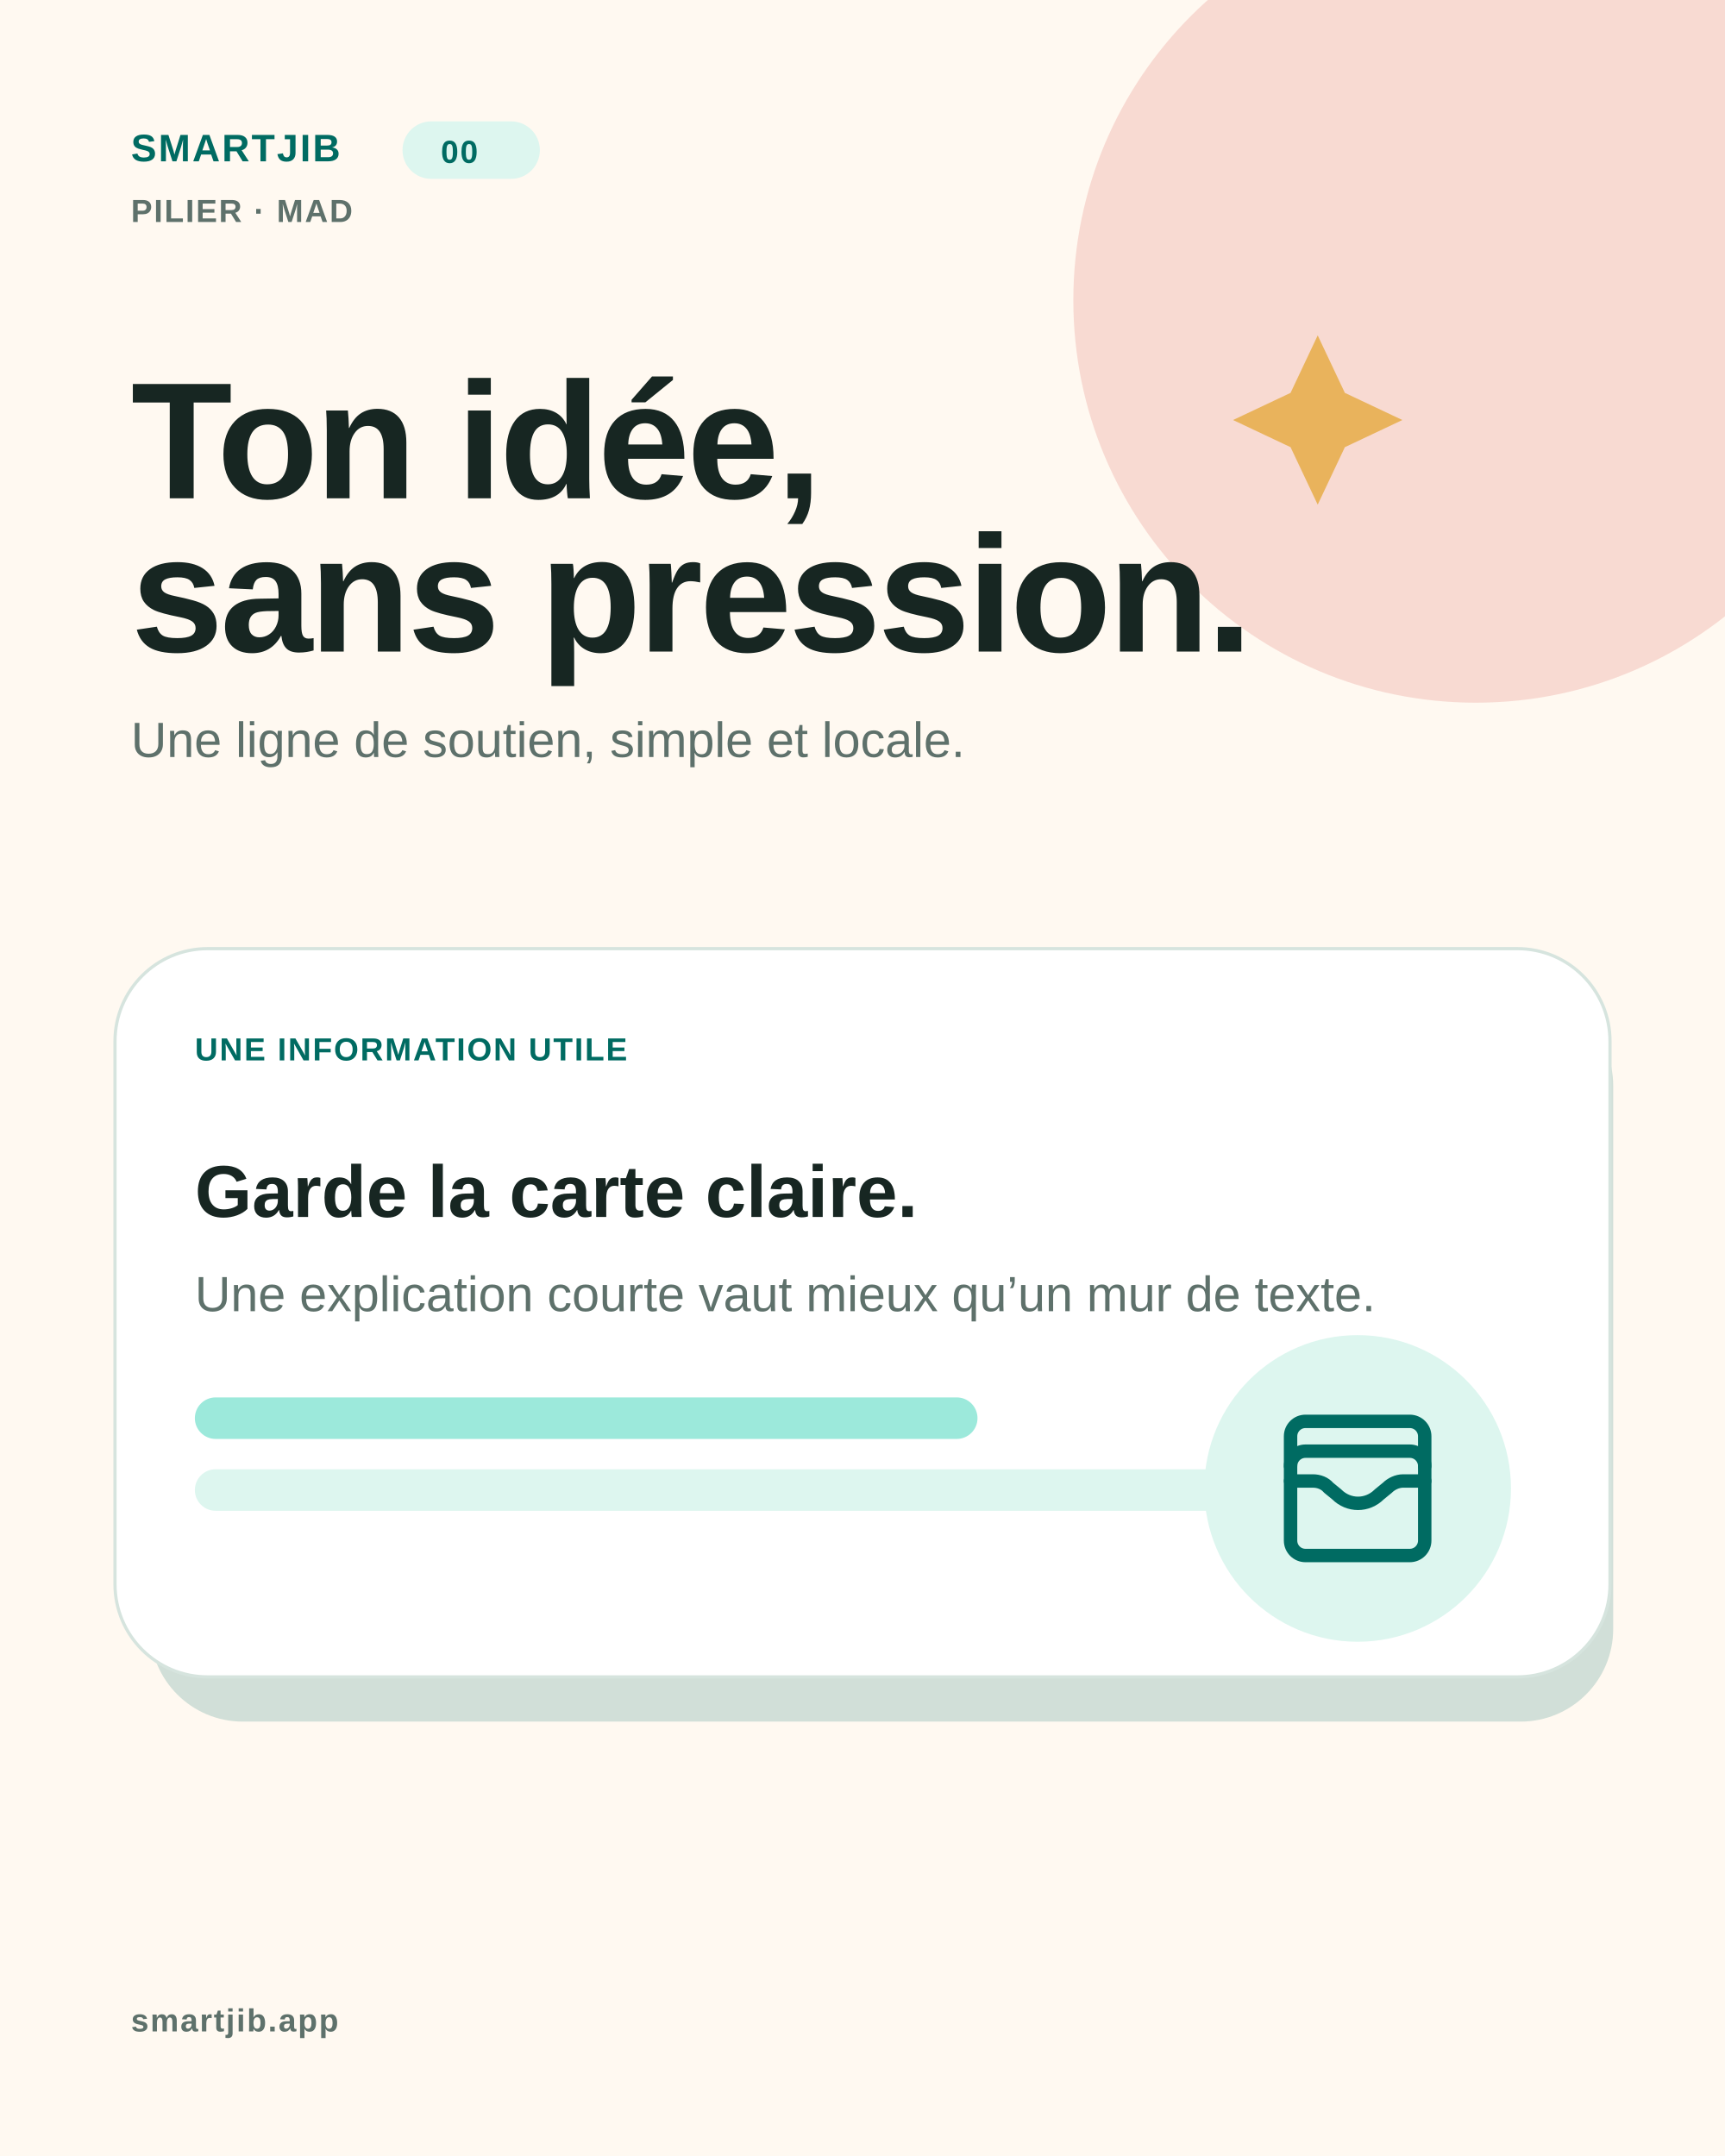
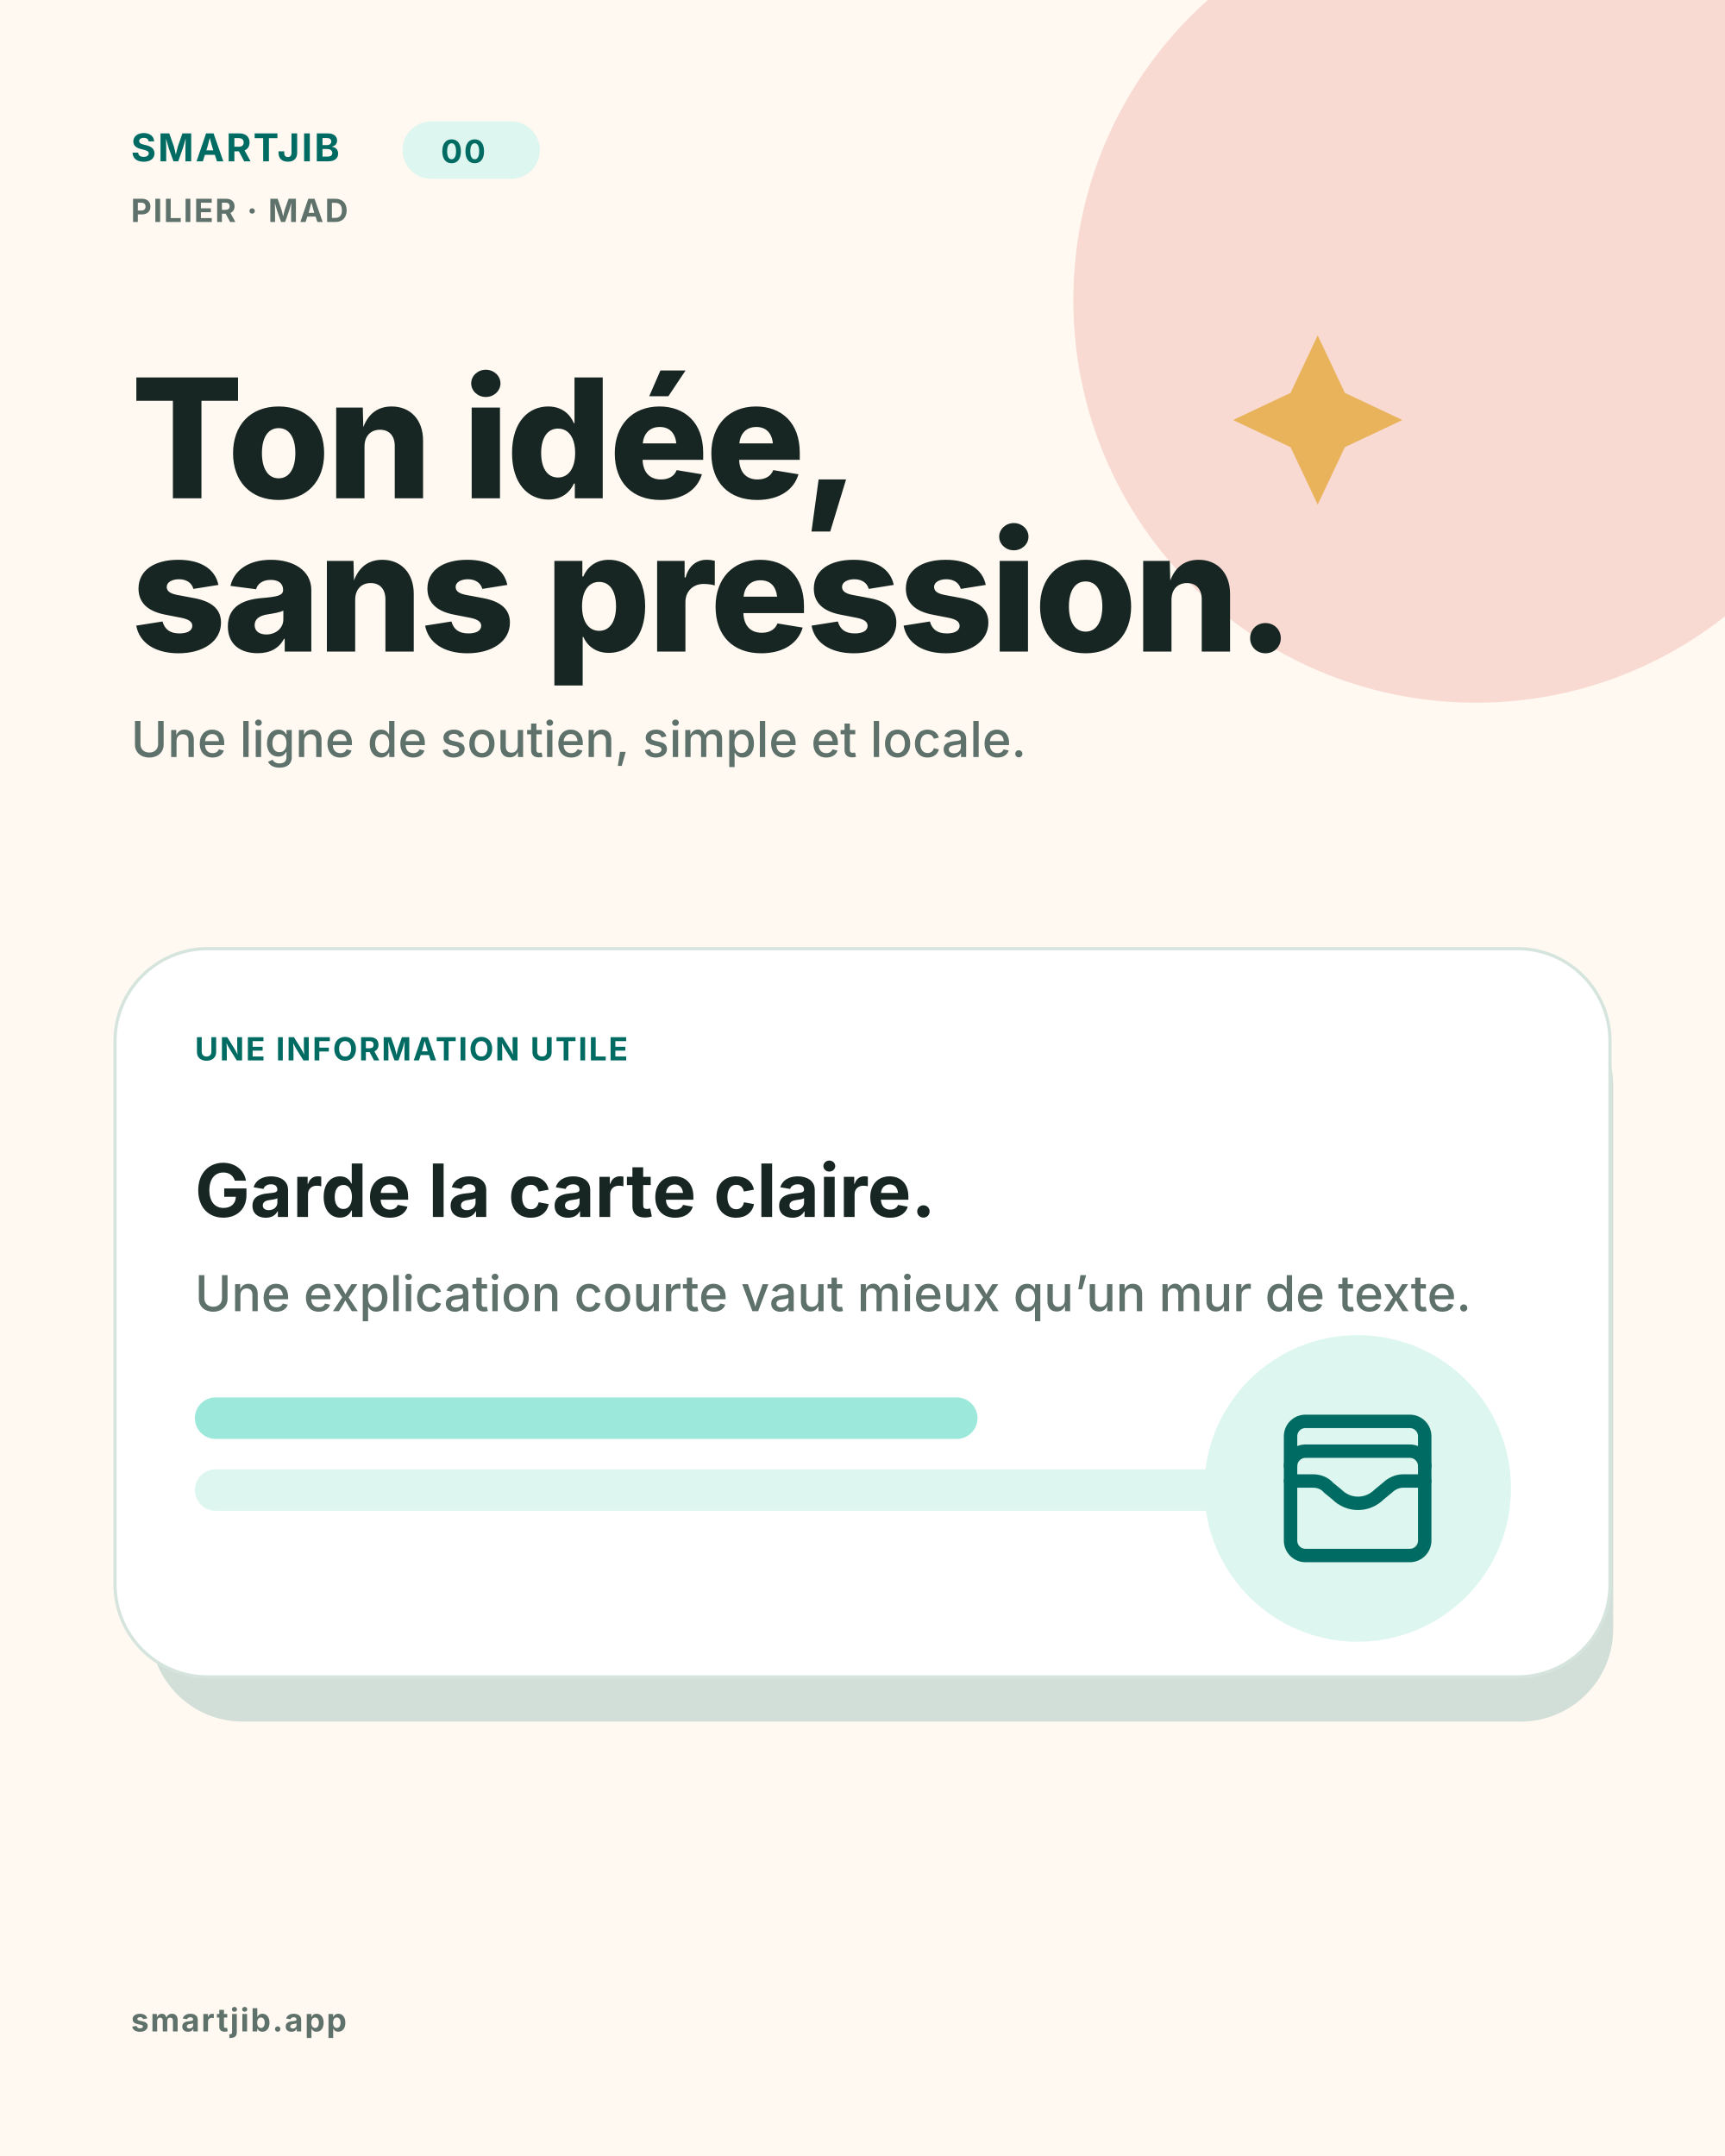
<svg xmlns="http://www.w3.org/2000/svg" width="1080" height="1350" viewBox="0 0 1080 1350" role="img" aria-labelledby="title desc">
  <style>
-     .latin { font-family: "Instrument Sans", "Instrument Sans Variable", Manrope, Arial, sans-serif; }
-     .arabic { font-family: Cairo, "Noto Sans Arabic", sans-serif; }
+     .latin { font-family: Inter, "Inter Variable", Arial, sans-serif; }
+     .arabic { font-family: "IBM Plex Sans Arabic", Cairo, "Noto Sans Arabic", sans-serif; }
    .eyebrow { font-size: 24px; font-weight: 700; letter-spacing: 1.2px; }
-     .headline { font-size: 104px; font-weight: 700; letter-spacing: -2px; }
+     .latin-display { font-family: "Plus Jakarta Sans", "Plus Jakarta Sans ExtraBold", Inter, Arial, sans-serif; }
+     .arabic-display { font-family: "Cairo ExtraBold", Cairo, "Noto Sans Arabic", sans-serif; }
+     .headline { font-size: 104px; font-weight: 800; letter-spacing: -2px; }
    .body { font-size: 31px; font-weight: 520; }
    .label { font-size: 20px; font-weight: 700; letter-spacing: 1px; }
  </style>
  <rect width="1080" height="1350" fill="#FFF9F1" />
  <circle cx="924" cy="188" r="252" fill="#F8DAD2" />
  <path d="M 825 210 L 842 246 L 878 263 L 842 280 L 825 316 L 808 280 L 772 263 L 808 246 Z" fill="#E9B35C" />
  <text x="82" y="101" fill="#006B62" class="latin eyebrow">SMARTJIB</text>
  <rect x="252" y="76" width="86" height="36" rx="18" fill="#DDF6EF" />
  <text x="276" y="102" fill="#006B62" class="latin label">00</text>
  <text x="82" y="139" fill="#5E716B" class="latin label">PILIER · MAD</text>
-   <text x="82" y="312" fill="#172622" class="latin headline">Ton idée,</text>
-   <text x="82" y="408" fill="#172622" class="latin headline">sans pression.</text>
+   <text x="82" y="312" fill="#172622" class="latin-display headline">Ton idée,</text>
+   <text x="82" y="408" fill="#172622" class="latin-display headline">sans pression.</text>
  <text x="82" y="474" fill="#5E716B" class="latin body">Une ligne de soutien, simple et locale.</text>
  <rect x="82" y="608" width="916" height="456" rx="58" fill="#006B62" transform="translate(12 14)" opacity=".18" />
  <rect x="72" y="594" width="936" height="456" rx="58" fill="#FFFFFF" stroke="#D6E4DE" stroke-width="2" />
  <text x="122" y="664" fill="#006B62" class="latin label">UNE INFORMATION UTILE</text>
  <text x="122" y="762" fill="#172622" class="latin body" style="font-size:46px;font-weight:700">Garde la carte claire.</text>
  <text x="122" y="821" fill="#5E716B" class="latin body">Une explication courte vaut mieux qu’un mur de texte.</text>
  <rect x="122" y="875" width="490" height="26" rx="13" fill="#9CE9DB" />
  <rect x="122" y="920" width="650" height="26" rx="13" fill="#DDF6EF" />
  <circle cx="850" cy="932" r="96" fill="#DDF6EF" />
  <svg x="794" y="876" width="112" height="112" viewBox="0 0 24 24" fill="none" stroke="#006B62" stroke-width="1.8" stroke-linecap="round" stroke-linejoin="round" aria-label="Wallet icon" role="img">
    <rect width="18" height="18" x="3" y="3" rx="2" />
    <path d="M3 9a2 2 0 0 1 2-2h14a2 2 0 0 1 2 2" />
    <path d="M3 11h3c.8 0 1.6.3 2.1.9l1.1.9c1.6 1.6 4.1 1.6 5.7 0l1.1-.9c.5-.5 1.3-.9 2.1-.9H21" />
  </svg>
  <text x="82" y="1272" fill="#5E716B" class="latin label">smartjib.app</text>
</svg>
